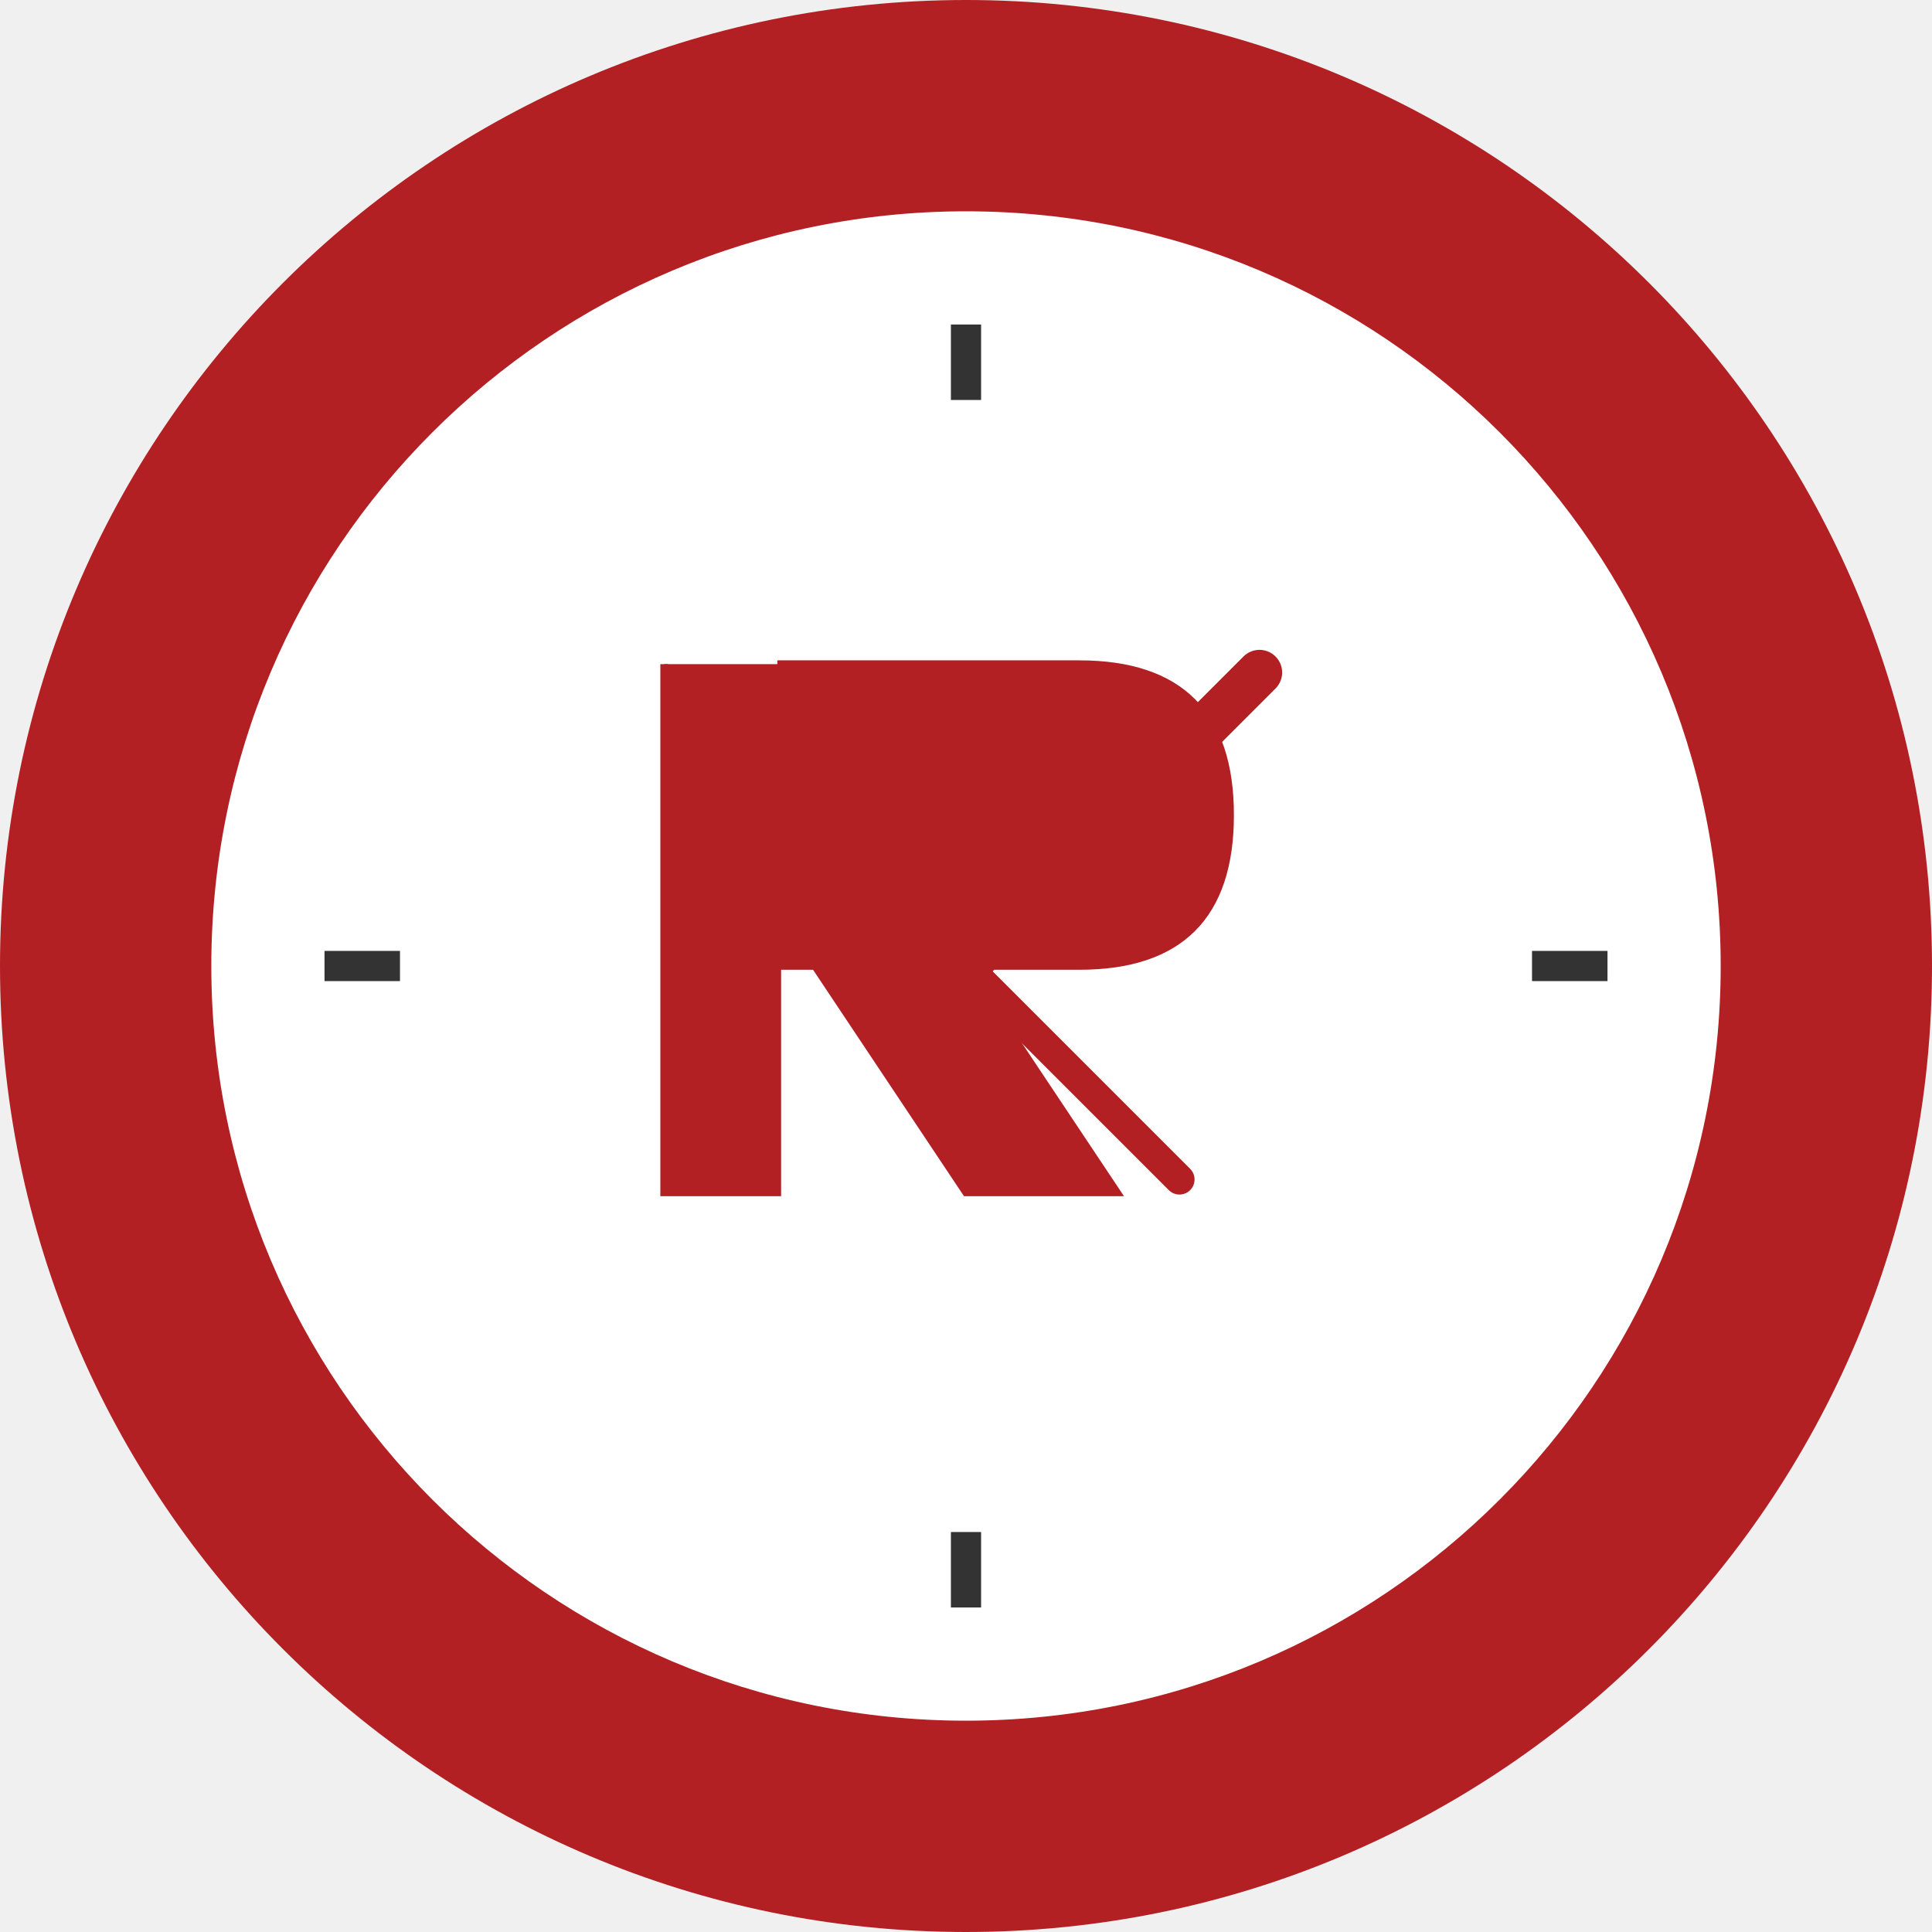
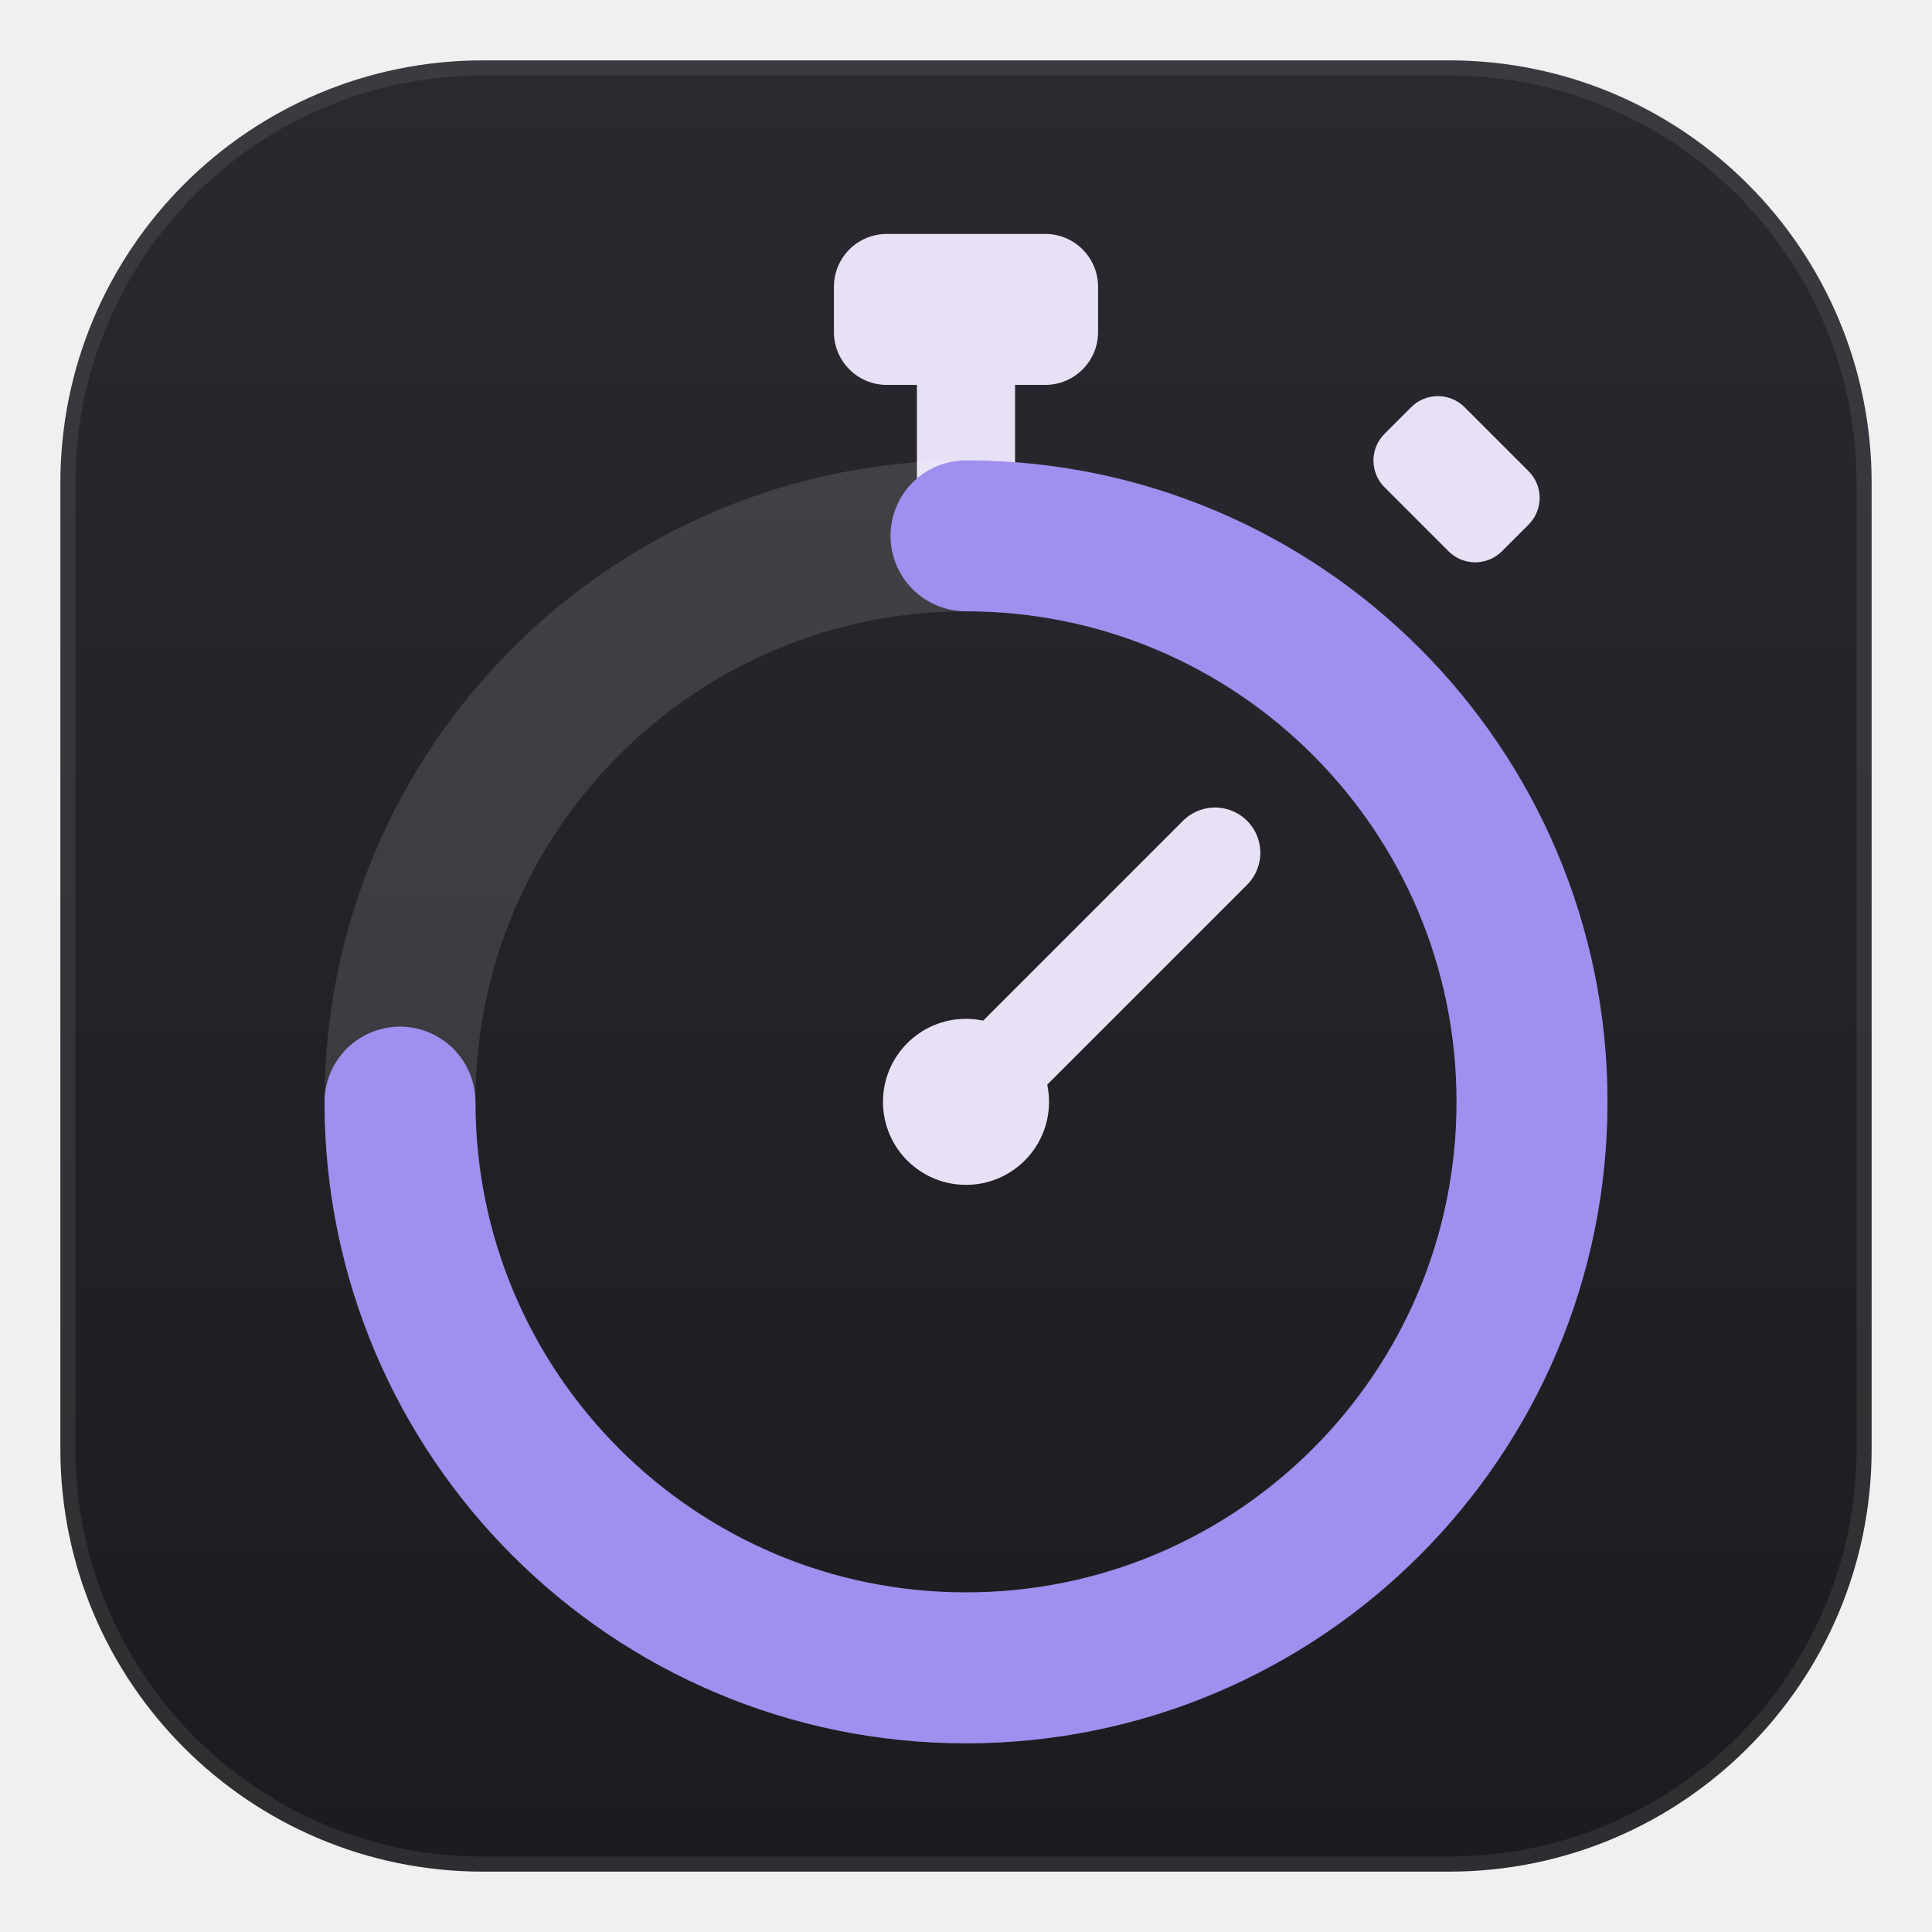
<svg xmlns="http://www.w3.org/2000/svg" viewBox="0 0 512 512">
-   <circle cx="256" cy="256" r="240" fill="#B32024" />
-   <circle cx="256" cy="256" r="200" fill="#FFFFFF" />
-   <g stroke="#333333" stroke-width="8">
-     <line x1="256" y1="86" x2="256" y2="106" />
-     <line x1="426" y1="256" x2="406" y2="256" />
-     <line x1="256" y1="426" x2="256" y2="406" />
-     <line x1="86" y1="256" x2="106" y2="256" />
-   </g>
-   <g transform="rotate(45, 256, 256)">
-     <line x1="256" y1="256" x2="256" y2="146" stroke="#B32024" stroke-width="12" stroke-linecap="round" />
-     <line x1="256" y1="256" x2="336" y2="256" stroke="#B32024" stroke-width="8" stroke-linecap="round" />
-   </g>
-   <path d="M206,176 h80 q40,0 40,40 q0,40 -40,40 h-30 l40,60 h-40 l-40,-60 h-10 v60 h-30 v-140" fill="#B32024" stroke="#B32024" stroke-width="2" />
-   <circle cx="256" cy="256" r="240" fill="none" stroke="#B32024" stroke-width="32" />
+   <defs>
+     <linearGradient id="background" x1="0" y1="0" x2="0" y2="1">
+       <stop offset="0" stop-color="#2B2930" />
+       <stop offset="1" stop-color="#1C1B1F" />
+     </linearGradient>
+   </defs>
+   <rect x="16" y="16" width="480" height="480" rx="112" fill="url(#background)" />
+   <rect x="18" y="18" width="476" height="476" rx="110" fill="none" stroke="#FFFFFF" stroke-opacity="0.08" stroke-width="4" />
+   <rect x="221" y="62" width="70" height="40" rx="14" fill="#E8E1F5" />
+   <rect x="243" y="96" width="26" height="34" fill="#E8E1F5" />
+   <rect x="364" y="112" width="44" height="30" rx="10" fill="#E8E1F5" transform="rotate(45 386 127)" />
+   <circle cx="256" cy="292" r="150" fill="none" stroke="#FFFFFF" stroke-opacity="0.12" stroke-width="40" />
+   <circle cx="256" cy="292" r="150" fill="none" stroke="#9F8FEF" stroke-width="40" stroke-linecap="round" stroke-dasharray="706.86 942.48" transform="rotate(-90 256 292)" />
+   <line x1="256" y1="292" x2="322" y2="226" stroke="#E8E1F5" stroke-width="24" stroke-linecap="round" />
+   <circle cx="256" cy="292" r="22" fill="#E8E1F5" />
</svg>
